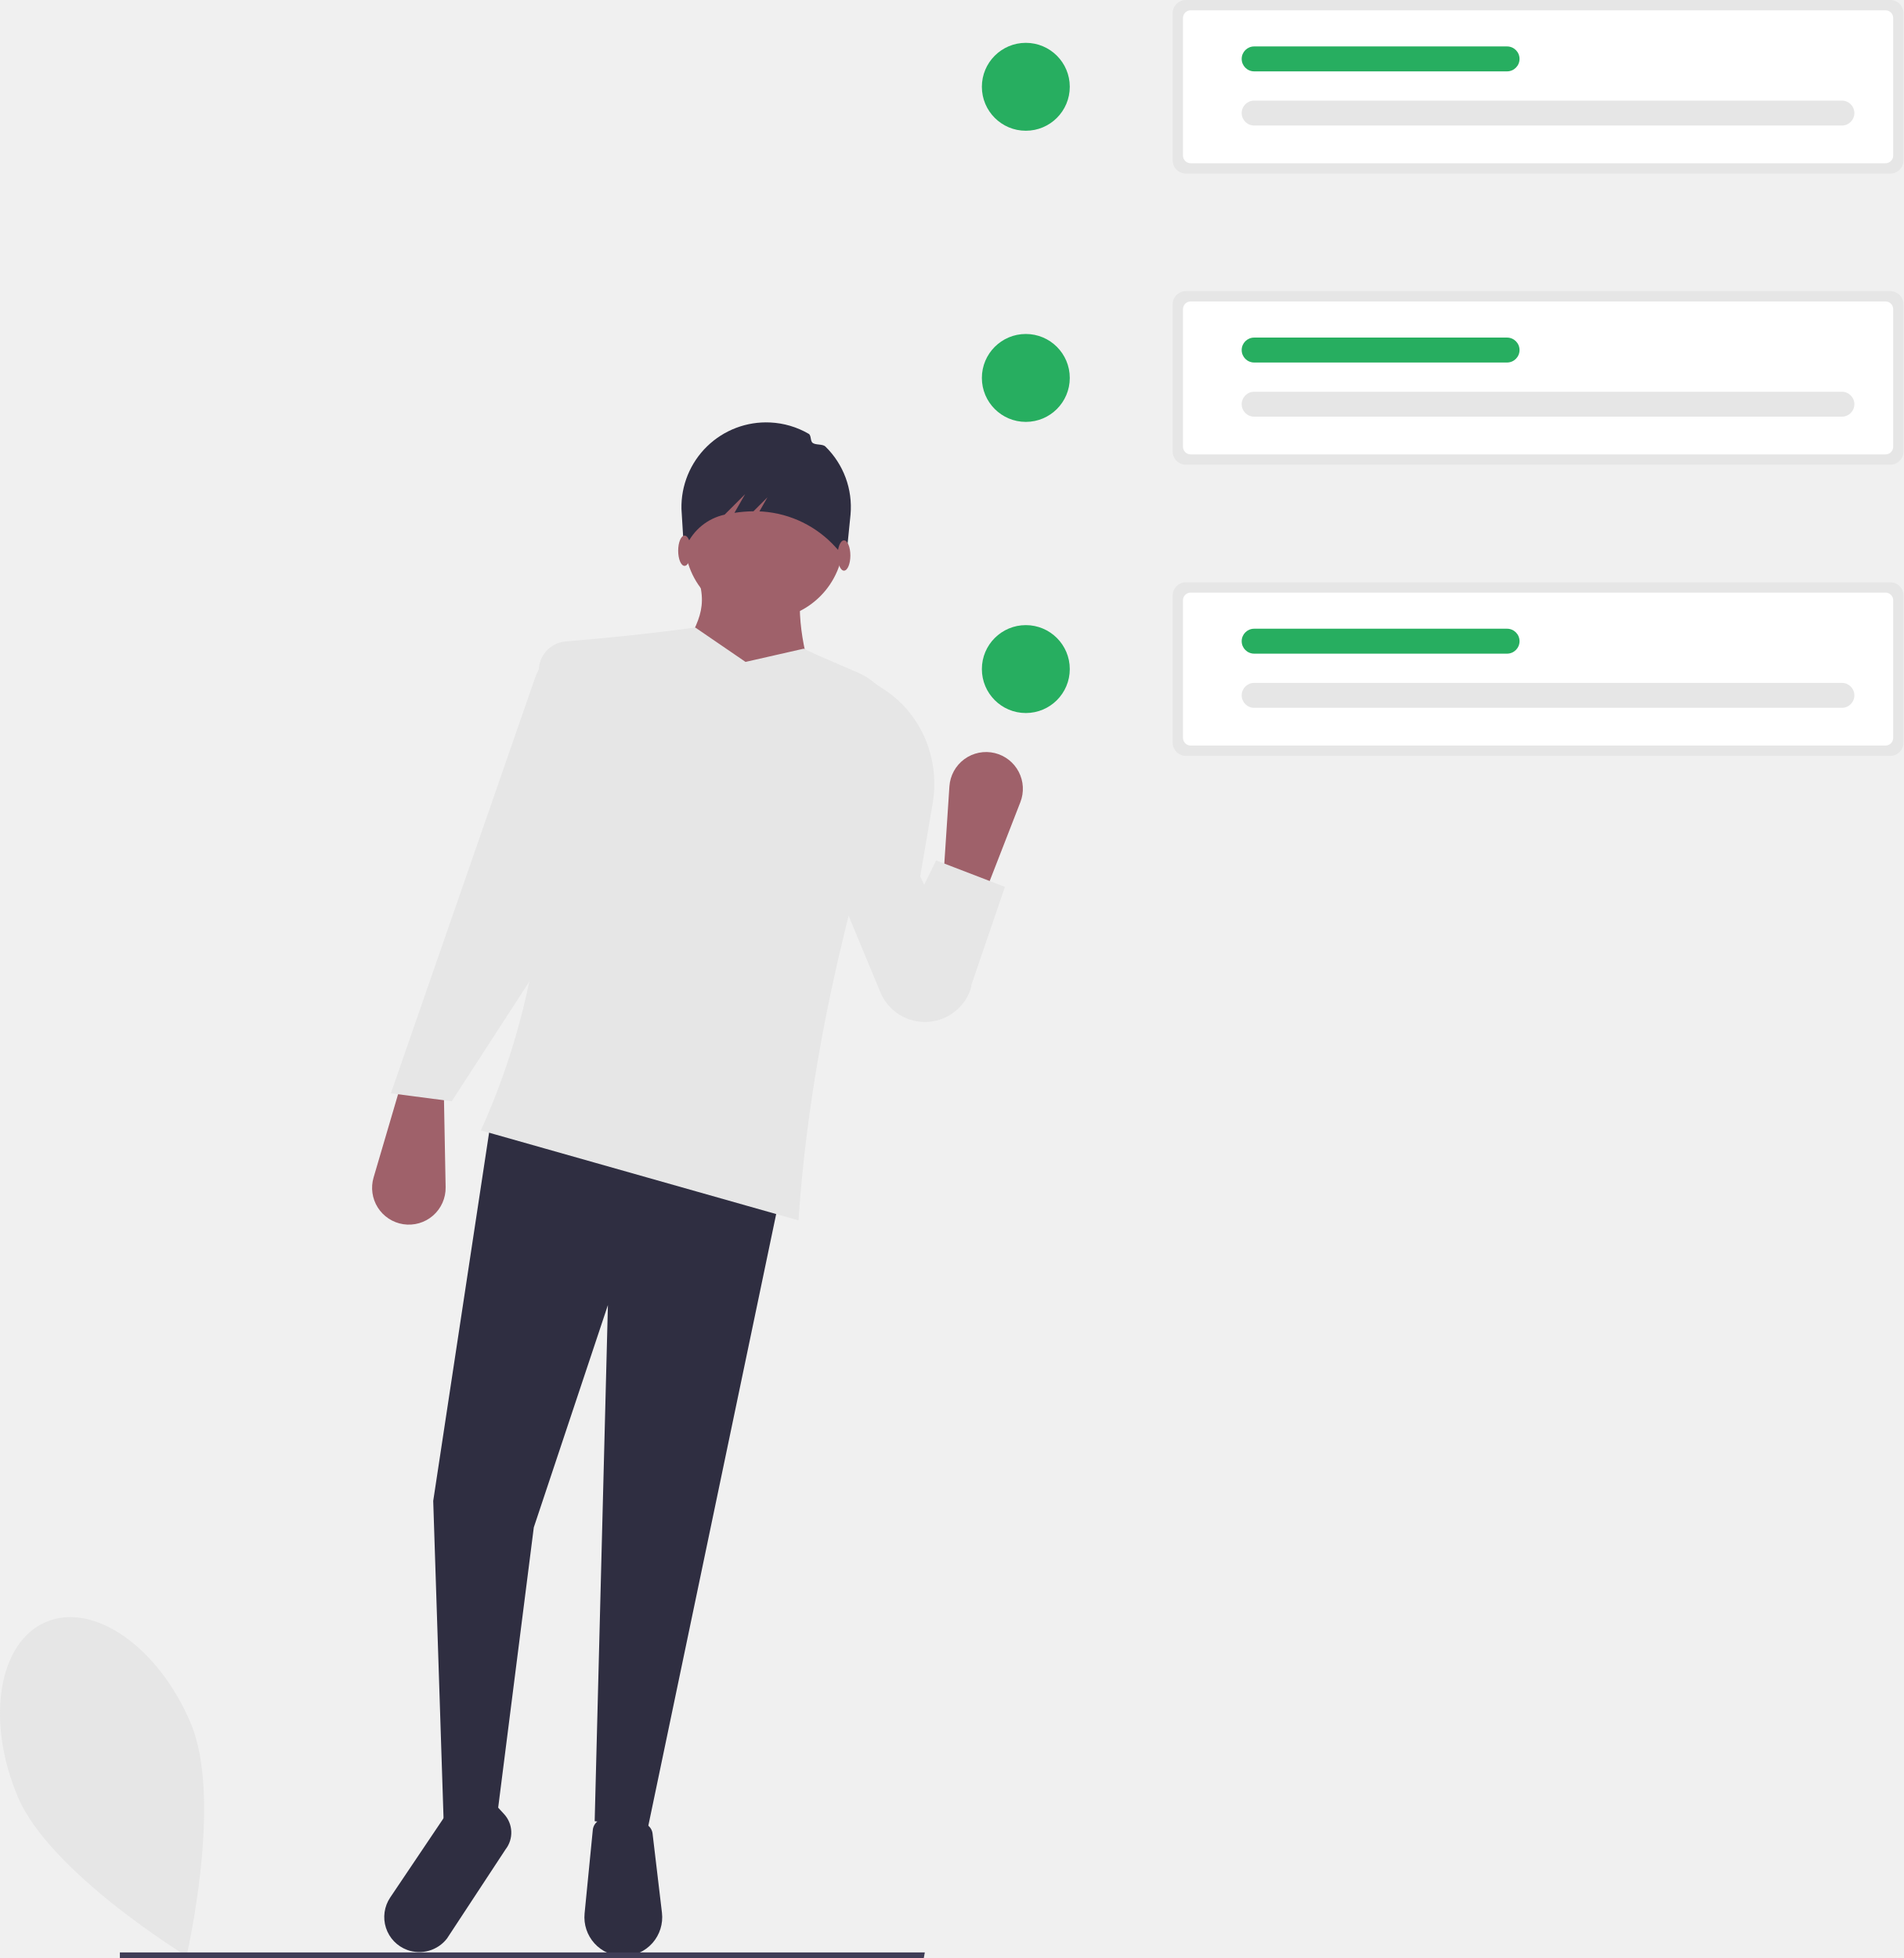
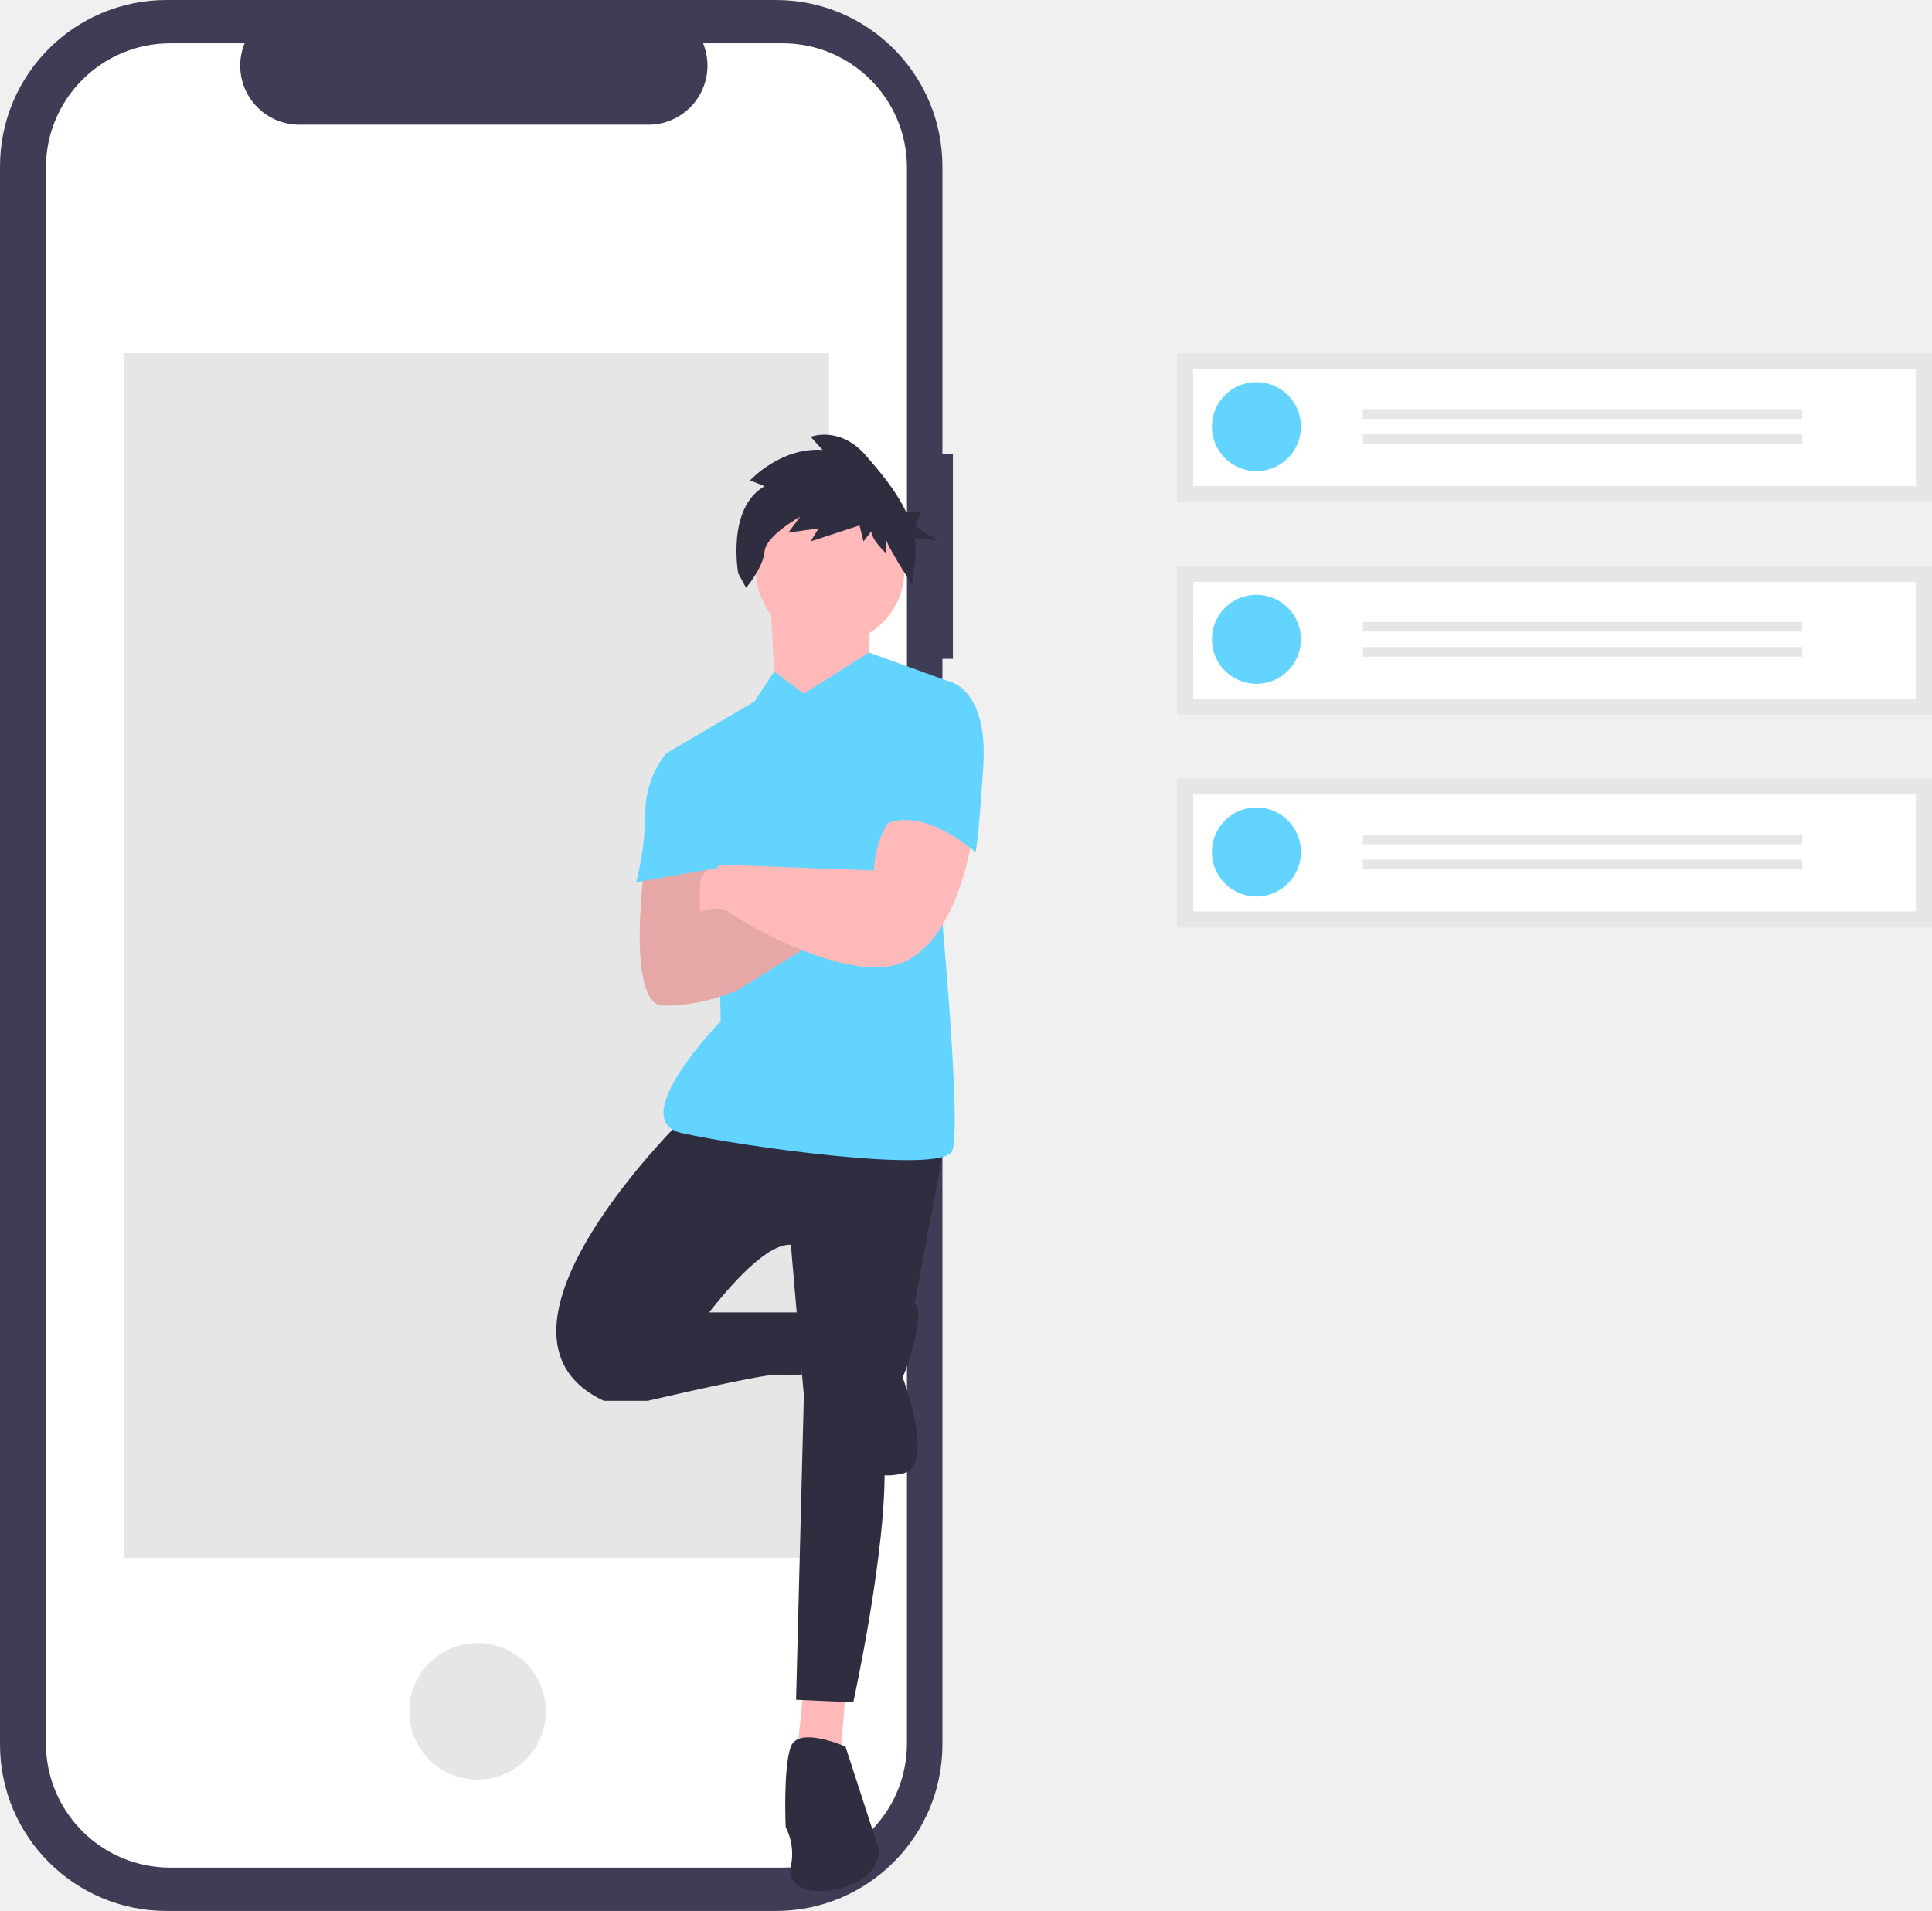
- <svg xmlns="http://www.w3.org/2000/svg" id="f71115d1-abc3-47ac-8361-b6e087de44cd" data-name="Layer 1" width="719.177" height="739.776" viewBox="0 0 719.177 739.776">
-   <path d="M312.55,731.364c12.103,28.843-1.665,87.789-1.665,87.789s-51.709-31.47-63.812-60.313-7.258-58.376,10.823-65.963S300.447,702.521,312.55,731.364Z" transform="translate(-240.4115 -80.11215)" fill="#e6e6e6" />
-   <circle cx="387.571" cy="252.791" r="16.606" fill="#27ae60" />
-   <circle cx="387.571" cy="142.791" r="16.606" fill="#27ae60" />
-   <circle cx="387.571" cy="32.791" r="16.606" fill="#27ae60" />
-   <path d="M688.459,80.112a5.006,5.006,0,0,0-5,5v55.583a5.006,5.006,0,0,0,5,5H954.588a5.006,5.006,0,0,0,5-5v-55.583a5.006,5.006,0,0,0-5-5Z" transform="translate(-240.4115 -80.11215)" fill="#e6e6e6" />
-   <path d="M690.256,84.011A2.902,2.902,0,0,0,687.357,86.91v51.987a2.902,2.902,0,0,0,2.899,2.899H952.791a2.902,2.902,0,0,0,2.898-2.899V86.91a2.902,2.902,0,0,0-2.898-2.899Z" transform="translate(-240.4115 -80.11215)" fill="#fff" />
-   <path d="M936.307,127.541a4.71,4.71,0,1,0,0-9.421H714.249a4.71,4.71,0,0,0,0,9.421Z" transform="translate(-240.4115 -80.11215)" fill="#e6e6e6" />
-   <path d="M809.801,107.077a4.71,4.71,0,0,0,0-9.421h-95.552a4.71,4.71,0,1,0,0,9.421Z" transform="translate(-240.4115 -80.11215)" fill="#27ae60" />
-   <path d="M688.459,190.112a5.006,5.006,0,0,0-5,5v55.583a5.006,5.006,0,0,0,5,5H954.588a5.006,5.006,0,0,0,5-5v-55.583a5.006,5.006,0,0,0-5-5Z" transform="translate(-240.4115 -80.11215)" fill="#e6e6e6" />
-   <path d="M690.256,194.011A2.902,2.902,0,0,0,687.357,196.91v51.987a2.902,2.902,0,0,0,2.899,2.899H952.791a2.902,2.902,0,0,0,2.898-2.899V196.91a2.902,2.902,0,0,0-2.898-2.899Z" transform="translate(-240.4115 -80.11215)" fill="#fff" />
-   <path d="M936.307,237.541a4.71,4.71,0,1,0,0-9.421H714.249a4.71,4.71,0,0,0,0,9.421Z" transform="translate(-240.4115 -80.11215)" fill="#e6e6e6" />
-   <path d="M809.801,217.077a4.71,4.71,0,0,0,0-9.421h-95.552a4.71,4.71,0,1,0,0,9.421Z" transform="translate(-240.4115 -80.11215)" fill="#27ae60" />
-   <path d="M688.459,300.112a5.006,5.006,0,0,0-5,5v55.583a5.006,5.006,0,0,0,5,5H954.588a5.006,5.006,0,0,0,5-5v-55.583a5.006,5.006,0,0,0-5-5Z" transform="translate(-240.4115 -80.11215)" fill="#e6e6e6" />
-   <path d="M690.256,304.011A2.902,2.902,0,0,0,687.357,306.91v51.987a2.902,2.902,0,0,0,2.899,2.899H952.791a2.902,2.902,0,0,0,2.898-2.899V306.91a2.902,2.902,0,0,0-2.898-2.899Z" transform="translate(-240.4115 -80.11215)" fill="#fff" />
-   <path d="M936.307,347.541a4.71,4.71,0,1,0,0-9.421H714.249a4.71,4.71,0,0,0,0,9.421Z" transform="translate(-240.4115 -80.11215)" fill="#e6e6e6" />
-   <path d="M809.801,327.077a4.71,4.71,0,0,0,0-9.421h-95.552a4.71,4.71,0,1,0,0,9.421Z" transform="translate(-240.4115 -80.11215)" fill="#27ae60" />
-   <path d="M392.742,542.641h0a13.892,13.892,0,0,1-11.183-17.646l10.53-35.8,16,3,.688,36.458A13.892,13.892,0,0,1,392.742,542.641Z" transform="translate(-240.4115 -80.11215)" fill="#9f616a" />
-   <polygon points="244.677 691.083 224.677 688.083 229.677 493.083 201.677 577.083 186.677 695.083 167.677 690.083 163.677 567.083 185.677 422.083 295.677 447.083 244.677 691.083" fill="#2f2e41" />
-   <path d="M475.906,819.195h0a14.7,14.7,0,0,1-14.629-16.139l3.106-31.574a4.634,4.634,0,0,1,2.411-3.621c5.896-3.18,11.958-2.409,18.163,1.742a4.606,4.606,0,0,1,2.002,3.284l3.545,29.877A14.7,14.7,0,0,1,475.906,819.195Z" transform="translate(-240.4115 -80.11215)" fill="#2f2e41" />
-   <path d="M394.27,816.845h0a13.241,13.241,0,0,1-6.428-19.822l21.334-31.713c7.691-5.519,12.329-2.831,14.132,7.482l4.313-10.807,3.25,3.545a10.338,10.338,0,0,1,.547,13.323l-22.129,33.677A13.241,13.241,0,0,1,394.27,816.845Z" transform="translate(-240.4115 -80.11215)" fill="#2f2e41" />
-   <circle cx="288.677" cy="204.083" r="30" fill="#9f616a" />
-   <path d="M548.088,339.195l-51-10c6.569-14.011,11.83-18.752,6-34h41C540.473,310.989,543.967,325.814,548.088,339.195Z" transform="translate(-240.4115 -80.11215)" fill="#9f616a" />
-   <path d="M542.088,541.195l-120-34c24.036-52.902,29.071-110.983,21.944-172.38a11.109,11.109,0,0,1,10.149-12.364c15.653-1.289,31.972-2.944,48.907-5.255l19,13,22-5c7.059,3.422,14.17,6.267,20.587,9.104a25.738,25.738,0,0,1,13.993,31.655C559.116,425.003,546.028,483.494,542.088,541.195Z" transform="translate(-240.4115 -80.11215)" fill="#e6e6e6" />
-   <path d="M411.088,496.195l-23-3L442.575,336.199c2.772-7.986,9.645-12.308,18.013-13.504l8,1-6,93Z" transform="translate(-240.4115 -80.11215)" fill="#e6e6e6" />
-   <path d="M591.256,466.182h0a18.23,18.23,0,0,1-18.233-11.183l-21.934-52.804,18-65,4.758,3.028q.688.438,1.357.897c13.704,9.399,20.372,26.167,17.579,42.548l-4.694,27.527L607.453,452.772A18.23,18.23,0,0,1,591.256,466.182Z" transform="translate(-240.4115 -80.11215)" fill="#e6e6e6" />
-   <path d="M531.396,239.732h0a31.858,31.858,0,0,1,14.555,4.285c1.02.594.549,2.735,1.491,3.433,1.187.879,3.765.345,4.817,1.375a31.927,31.927,0,0,1,9.494,25.723l-1.674,16.644-3.949-4.319a41.164,41.164,0,0,0-27.452-13.477q-.672-.046-1.346-.072l3.038-5.317-5.28,5.28a51.414,51.414,0,0,0-7.194.586L521.936,266.803l-7.752,7.752-.001 0a20.727,20.727,0,0,0-14.483,11.812l-.861,1.908-.964-15.879A32.006,32.006,0,0,1,531.396,239.732Z" transform="translate(-240.4115 -80.11215)" fill="#2f2e41" />
-   <ellipse cx="318.873" cy="209.883" rx="2.41" ry="5.723" fill="#9f616a" />
-   <ellipse cx="258.633" cy="208.076" rx="2.41" ry="5.723" fill="#9f616a" />
-   <path d="M616.279,364.643h0A13.892,13.892,0,0,1,625.924,383.174l-13.53,34.777L596.706,413.604l2.409-36.385A13.892,13.892,0,0,1,616.279,364.643Z" transform="translate(-240.4115 -80.11215)" fill="#9f616a" />
-   <polygon points="357.677 384.083 332.677 368.083 353.677 325.083 379.677 335.083 366.677 373.083 357.677 384.083" fill="#e6e6e6" />
-   <polygon points="349.027 739.776 45.288 739.776 45.288 737.67 349.408 737.67 349.027 739.776" fill="#3f3d56" />
+ <svg xmlns="http://www.w3.org/2000/svg" width="735.742" height="727.778" viewBox="0 0 735.742 727.778">
+   <g id="Group_5" data-name="Group 5" transform="translate(-176.339 -93)">
+     <path id="Path_33" data-name="Path 33" d="M869.614,259.058h-4V149.513a63.4,63.4,0,0,0-63.4-63.4H570.127a63.4,63.4,0,0,0-63.4,63.4V750.487a63.4,63.4,0,0,0,63.4,63.4H802.213a63.4,63.4,0,0,0,63.4-63.4V337.034h4Z" transform="translate(-330.386 6.889)" fill="#3f3d56" />
+     <path id="Path_34" data-name="Path 34" d="M804.772,102.606H774.477A22.495,22.495,0,0,1,753.649,133.6H620.69a22.495,22.495,0,0,1-20.827-30.991h-28.3a47.348,47.348,0,0,0-47.348,47.348V750.046a47.348,47.348,0,0,0,47.348,47.348h233.2a47.348,47.348,0,0,0,47.348-47.348h0V149.954a47.348,47.348,0,0,0-47.348-47.348Z" transform="translate(-330.386 6.889)" fill="#fff" />
+     <rect id="Rectangle_18" data-name="Rectangle 18" width="268.567" height="458.802" transform="translate(223.5 227.488)" fill="#e6e6e6" />
+     <circle id="Ellipse_7" data-name="Ellipse 7" cx="26" cy="26" r="26" transform="translate(332.182 718.748)" fill="#e6e6e6" />
+     <g id="Group_1" data-name="Group 1" transform="translate(-1032.086 409.798)">
+       <path id="Path_16" data-name="Path 16" d="M154.177,708.867l-2.97,28.713,16.831-1.98,1.98-23.762Z" transform="translate(1360.375 -383.264)" fill="#ffb9b9" />
+       <path id="Path_17" data-name="Path 17" d="M156.5,470.055s-86.138,83.167-31.683,108.91h16.831s36.633-60.4,54.455-59.405l4.95,57.425-2.97,115.84,21.782.99s12.871-58.415,11.881-91.088l22.772-120.791Z" transform="translate(1313.5 -362.271)" fill="#2f2e41" />
+       <path id="Path_18" data-name="Path 18" d="M136.723,597.769l11.881,3.96s46.534-10.891,49.5-9.9l9.213-.064-.3-23.7h-39.6Z" transform="translate(1306.542 -385.035)" fill="#2f2e41" />
+       <path id="Path_19" data-name="Path 19" d="M243.272,782.368s-17.822-7.921-20.792,0-1.98,30.693-1.98,30.693a22.023,22.023,0,0,1,1.98,14.851c-1.98,7.921,7.921,11.881,20.792,7.921s12.871-13.861,12.871-13.861Z" transform="translate(1287.121 -433.992)" fill="#2f2e41" />
+       <path id="Path_20" data-name="Path 20" d="M264.761,564.7s13.861-7.921,12.871,3.96a78.286,78.286,0,0,1-5.941,22.772s12.871,33.663,0,36.633-22.772-3.96-22.772-8.911S264.761,564.7,264.761,564.7Z" transform="translate(1280.483 -383.654)" fill="#2f2e41" />
+       <path id="Path_21" data-name="Path 21" d="M138.31,166.927l1.981,37.624L157.122,219.4l18.812-26.732V165.937Z" transform="translate(1363.37 -257.16)" fill="#ffb9b9" />
+       <path id="Path_22" data-name="Path 22" d="M213.405,256.39l-11.334-8.422-7.477,11.392-33.663,19.8,19.8,51.484.99,50.495s-36.633,37.623-14.851,42.574,99.009,15.841,102.969,6.931-4.95-100.989-4.95-100.989l2.97-78.217-29.7-10.739Z" transform="translate(1301.146 -309)" fill="#63d4ff" />
+       <path id="Path_23" data-name="Path 23" d="M150.27,342.714s-7.921,56.1,6.931,56.1a68.2,68.2,0,0,0,25.742-4.95l-11.881-30.693,4.95-20.792Z" transform="translate(1303.886 -332.617)" fill="#ffb9b9" />
+       <path id="Path_24" data-name="Path 24" d="M177.574,395.781l10.891,1.98s31.683-19.8,33.663-20.792-31.683-17.822-31.683-17.822l-22.772,8.911Z" transform="translate(1299.354 -336.511)" fill="#ffb9b9" />
+       <path id="Path_25" data-name="Path 25" d="M185.913,355.253l-14.3,5.595,4.4-18.466-25.742.331s-7.921,56.1,6.931,56.1a68.2,68.2,0,0,0,25.742-4.95l-.075-.194,1.065.194s31.683-19.8,33.663-20.792S185.913,355.253,185.913,355.253Z" transform="translate(1303.886 -332.617)" opacity="0.1" />
+       <circle id="Ellipse_5" data-name="Ellipse 5" cx="28.272" cy="28.272" r="28.272" transform="translate(1496.313 -128.004)" fill="#ffb9b9" />
+       <path id="Path_26" data-name="Path 26" d="M206.848,152.277l-5.524-2.211s11.55-12.716,27.619-11.61l-4.52-4.976s11.048-4.423,21.091,7.187c5.28,6.1,11.388,13.277,15.2,21.358h5.916l-2.469,5.436L272.8,172.9l-8.87-.977a30.082,30.082,0,0,1-.839,14.08l.238,4.3s-10.281-15.907-10.281-18.118v5.529s-5.524-4.976-5.524-8.293l-3.013,3.87L243,167.2l-18.58,6.081,3.013-4.976-11.55,1.659,4.52-6.081s-13.056,7.187-13.559,13.269-7.03,13.821-7.03,13.821l-3.013-5.529S192.285,160.57,206.848,152.277Z" transform="translate(1292.741 -283.904)" fill="#2f2e41" />
+       <path id="Path_27" data-name="Path 27" d="M252.247,319.788a35.587,35.587,0,0,0-7.921,21.782l-52.475-1.98s-13.861-1.98-13.861,7.921v9.9s6.931-2.97,10.891,0,46.534,28.713,67.326,18.812,25.742-48.514,25.742-48.514S263.138,311.867,252.247,319.788Z" transform="translate(1296.957 -326.854)" fill="#ffb9b9" />
+       <path id="Path_28" data-name="Path 28" d="M285.1,255.678l7.921-.99s15.841,1.98,13.861,32.673-2.97,32.673-2.97,32.673-20.792-18.812-35.643-9.9Z" transform="translate(1275.99 -312.249)" fill="#63d4ff" />
+       <path id="Path_29" data-name="Path 29" d="M161.741,290.8h-3.96a36.678,36.678,0,0,0-7.921,22.772,109.588,109.588,0,0,1-3.465,26.237l31.188-5.445Z" transform="translate(1304.296 -320.635)" fill="#63d4ff" />
+     </g>
+     <g id="Group_2" data-name="Group 2" transform="translate(-274 1272)">
+       <rect id="Rectangle_21" data-name="Rectangle 21" width="287.492" height="56.761" transform="translate(898.589 -1044.538)" fill="#e6e6e6" />
+       <path id="Path_65" data-name="Path 65" d="M569.15,282.551H844.385v-44.5H569.15Z" transform="translate(335.568 -1276.456)" fill="#fff" />
+       <path id="Path_67" data-name="Path 67" d="M16.955,0A16.955,16.955,0,1,1,0,16.955,16.955,16.955,0,0,1,16.955,0Z" transform="translate(911.857 -1033.48)" fill="#63d4ff" />
+       <rect id="Rectangle_22" data-name="Rectangle 22" width="167.335" height="3.686" transform="translate(969.356 -1023.16)" fill="#e6e6e6" />
+       <rect id="Rectangle_23" data-name="Rectangle 23" width="167.335" height="3.686" transform="translate(969.356 -1013.577)" fill="#e6e6e6" />
+     </g>
+     <g id="Group_3" data-name="Group 3" transform="translate(-274 1353)">
+       <rect id="Rectangle_21-2" data-name="Rectangle 21" width="287.492" height="56.761" transform="translate(898.589 -1044.538)" fill="#e6e6e6" />
+       <path id="Path_65-2" data-name="Path 65" d="M569.15,282.551H844.385v-44.5H569.15Z" transform="translate(335.568 -1276.456)" fill="#fff" />
+       <circle id="Ellipse_10" data-name="Ellipse 10" cx="16.955" cy="16.955" r="16.955" transform="translate(911.857 -1033.48)" fill="#63d4ff" />
+       <rect id="Rectangle_22-2" data-name="Rectangle 22" width="167.335" height="3.686" transform="translate(969.356 -1023.16)" fill="#e6e6e6" />
+       <rect id="Rectangle_23-2" data-name="Rectangle 23" width="167.335" height="3.686" transform="translate(969.356 -1013.577)" fill="#e6e6e6" />
+     </g>
+     <g id="Group_4" data-name="Group 4" transform="translate(-274 1434)">
+       <rect id="Rectangle_21-3" data-name="Rectangle 21" width="287.492" height="56.761" transform="translate(898.589 -1044.538)" fill="#e6e6e6" />
+       <path id="Path_65-3" data-name="Path 65" d="M569.15,282.551H844.385v-44.5H569.15Z" transform="translate(335.568 -1276.456)" fill="#fff" />
+       <circle id="Ellipse_10-2" data-name="Ellipse 10" cx="16.955" cy="16.955" r="16.955" transform="translate(911.857 -1033.48)" fill="#63d4ff" />
+       <rect id="Rectangle_22-3" data-name="Rectangle 22" width="167.335" height="3.686" transform="translate(969.356 -1023.16)" fill="#e6e6e6" />
+       <rect id="Rectangle_23-3" data-name="Rectangle 23" width="167.335" height="3.686" transform="translate(969.356 -1013.577)" fill="#e6e6e6" />
+     </g>
+   </g>
</svg>
